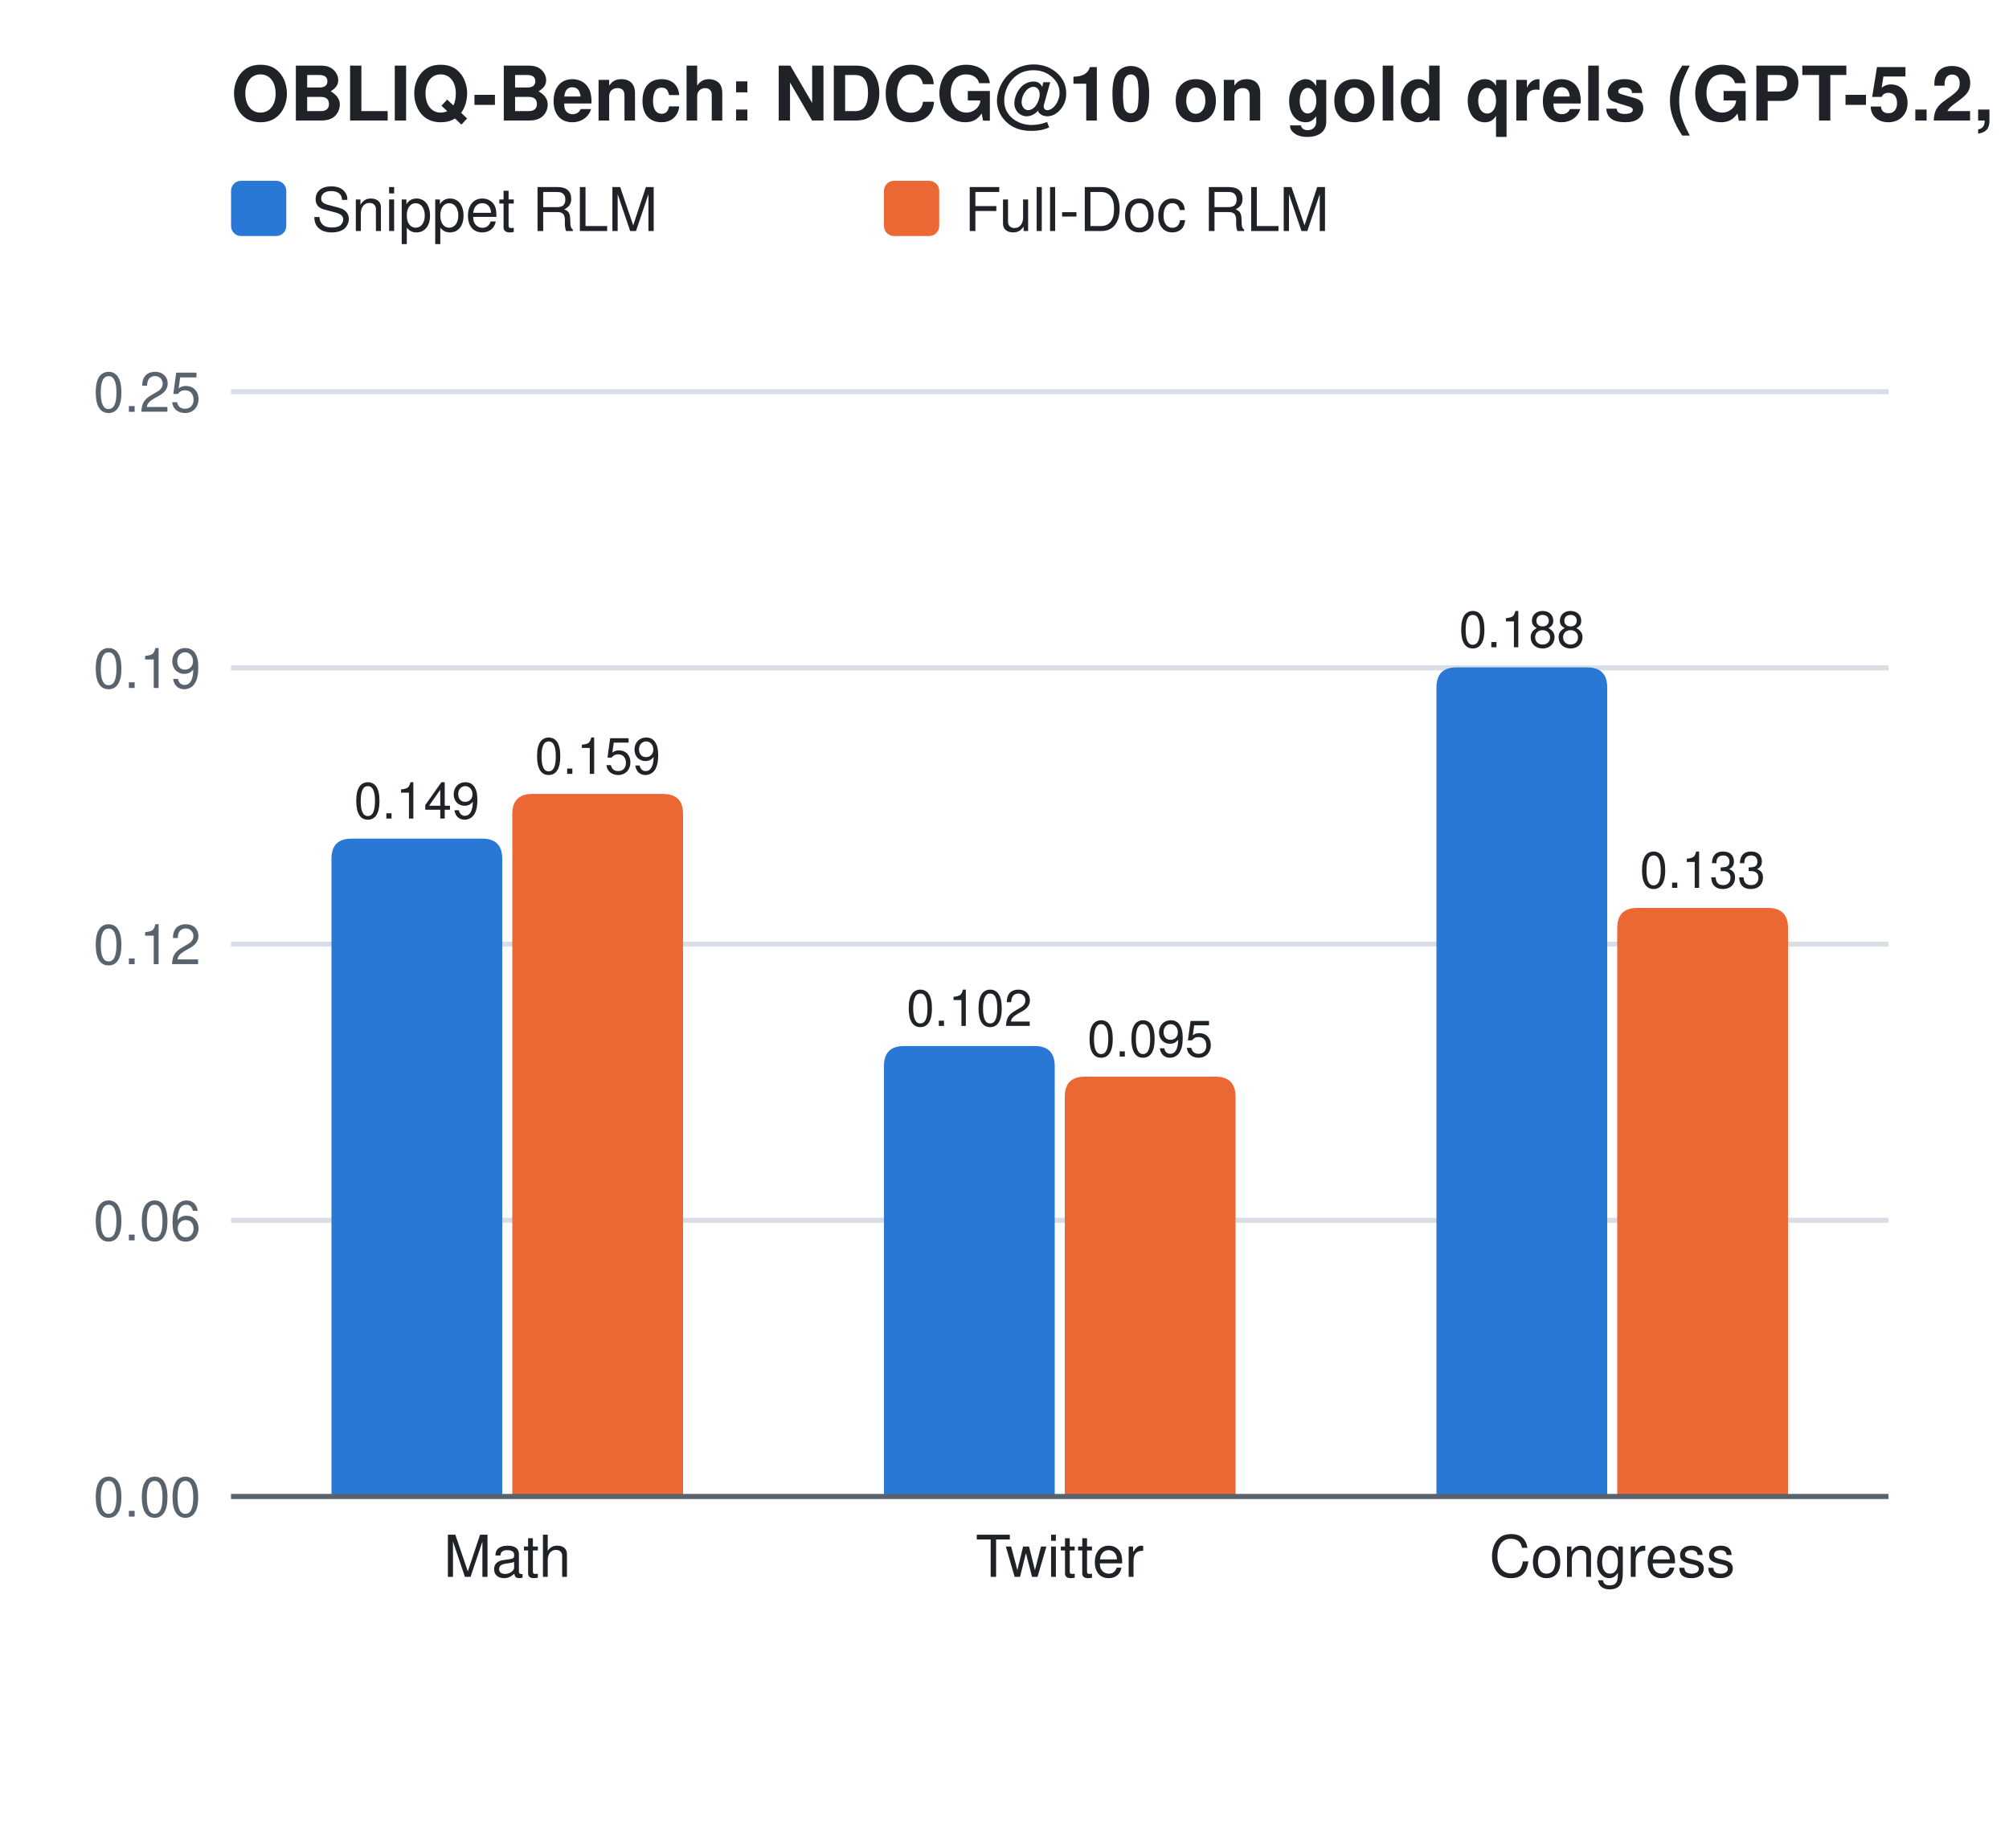
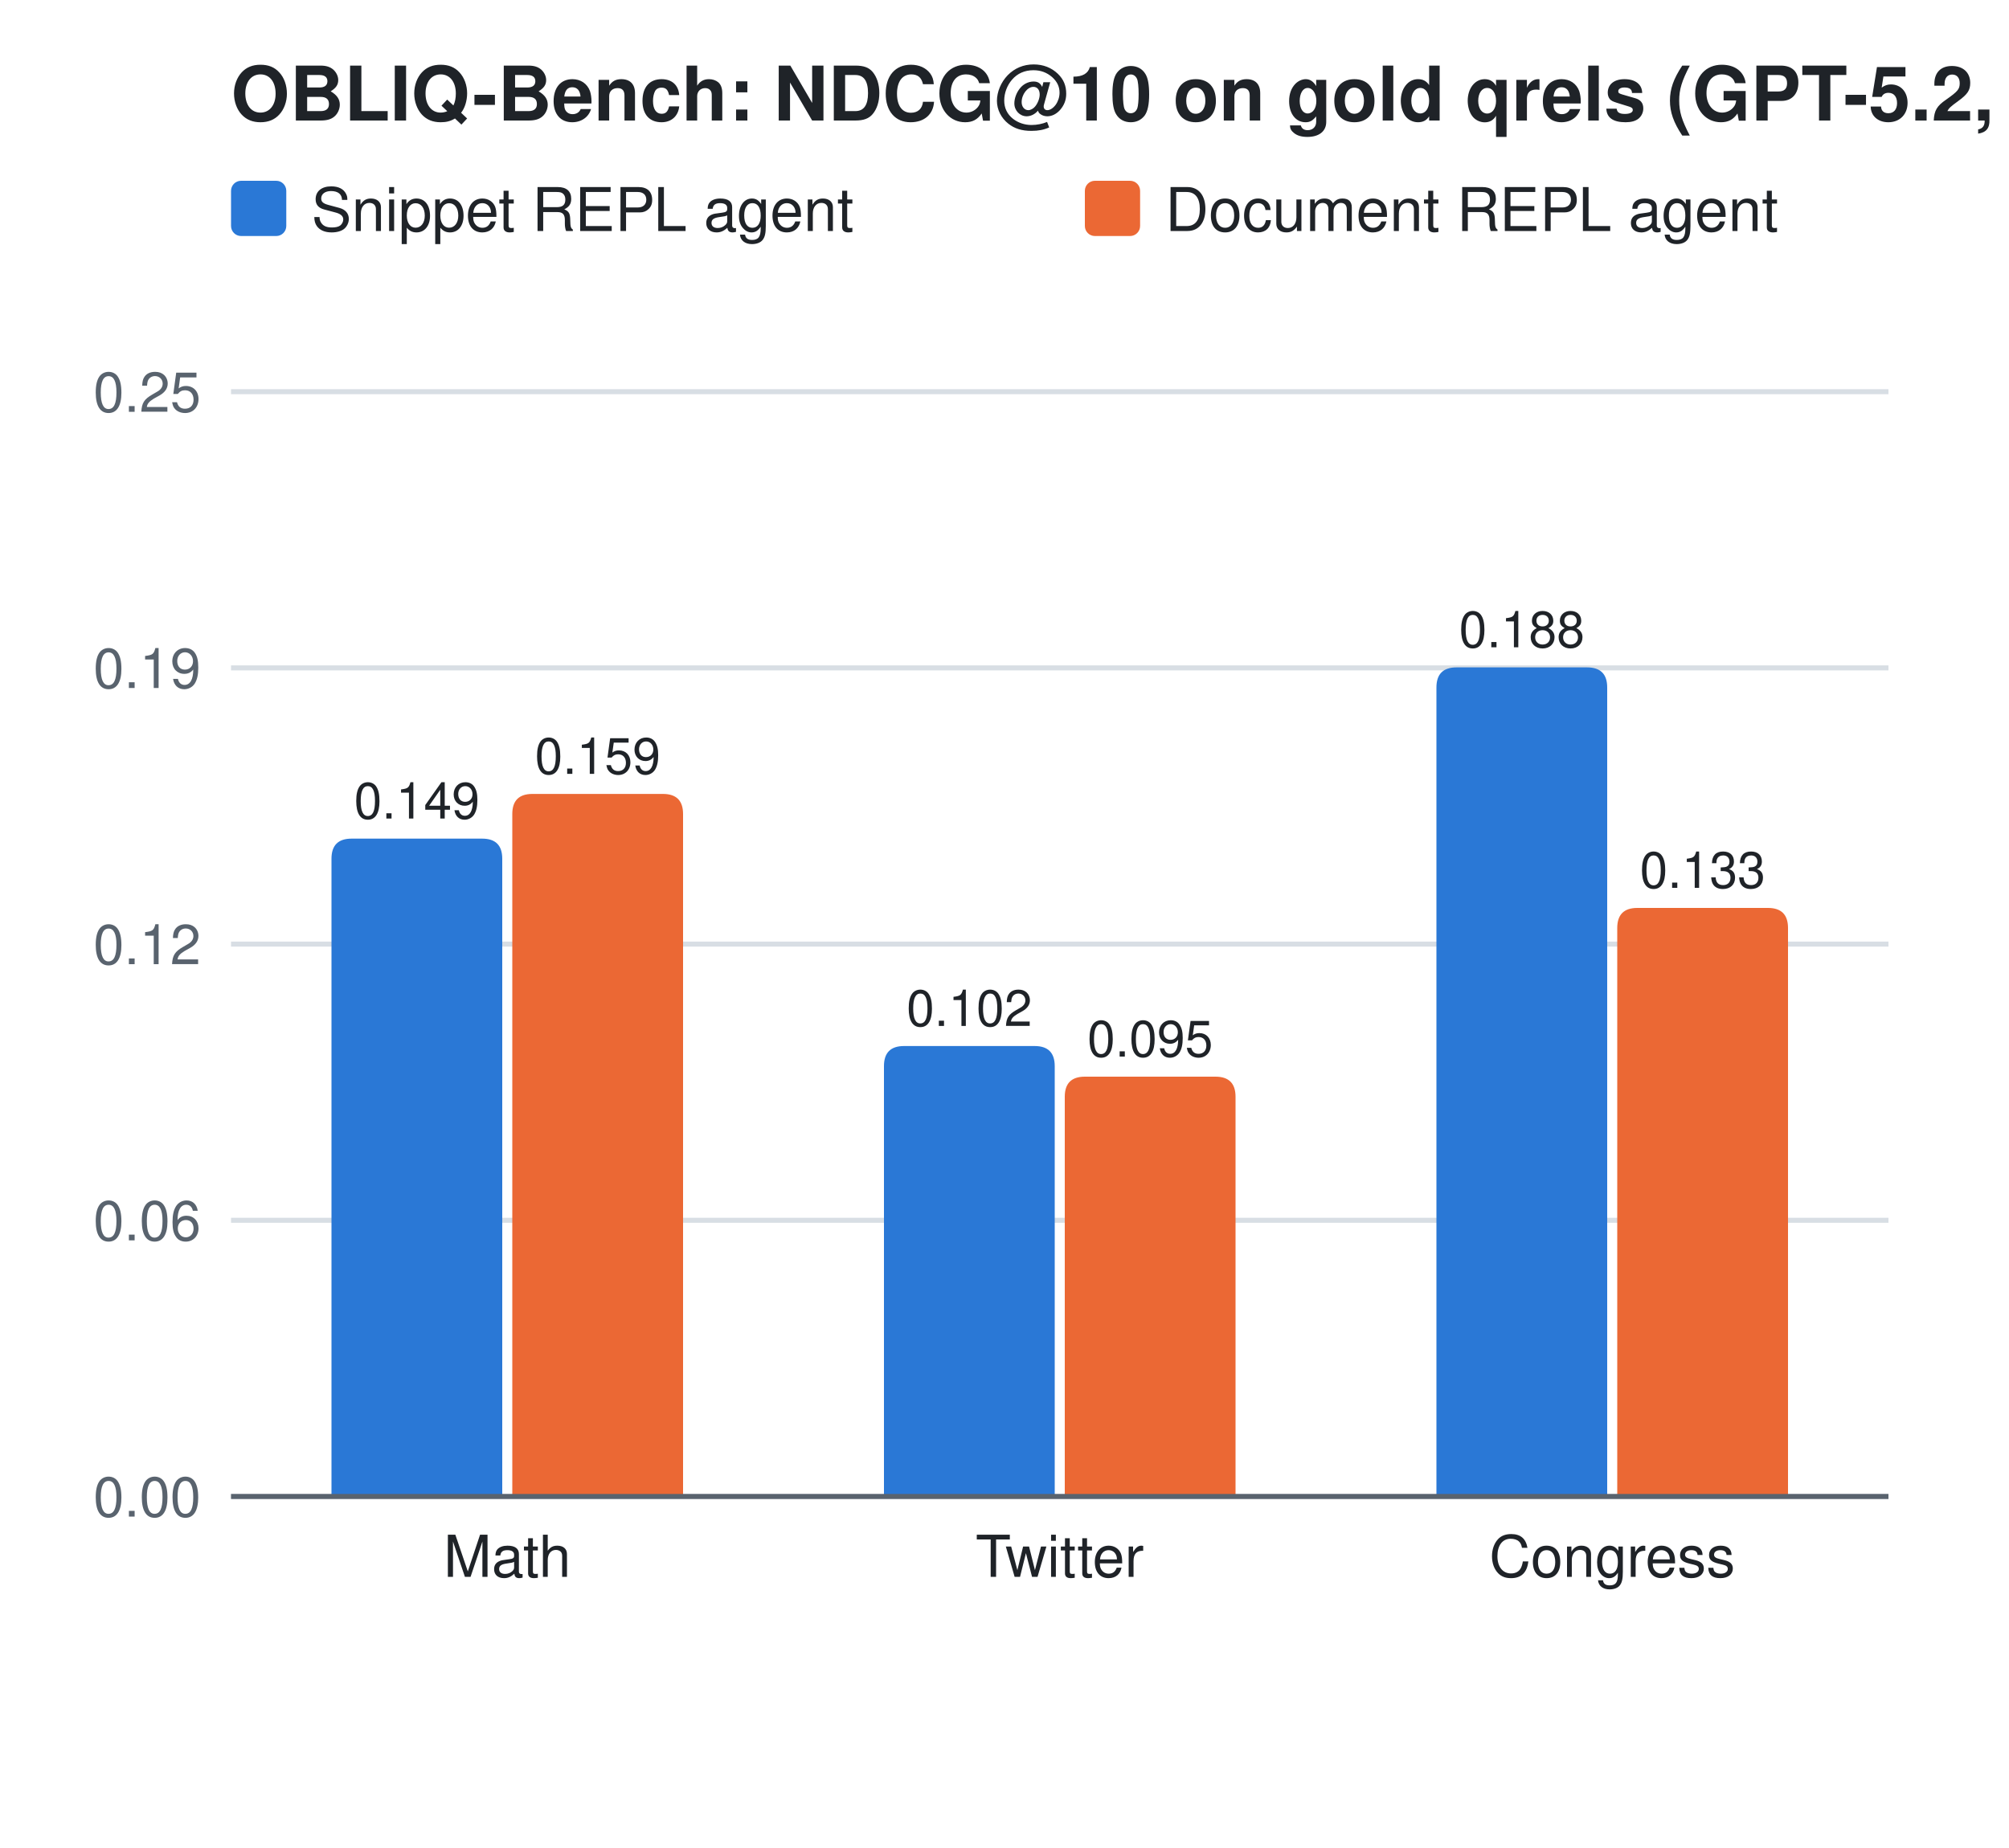
<svg xmlns="http://www.w3.org/2000/svg" viewBox="0 0 400 368" width="400" height="368" font-family="Helvetica, Arial, sans-serif">
  <rect width="400" height="368" fill="#ffffff" />
  <text x="46" y="24" font-size="15" font-weight="600" fill="#1f2328">OBLIQ-Bench: NDCG@10 on gold qrels (GPT-5.2, Gemini-Embedding-2)</text>
  <rect x="46" y="36" width="11" height="11" rx="2" fill="#2a78d6" />
-   <text x="62" y="46" font-size="12" fill="#1f2328">Snippet RLM</text>
-   <rect x="176" y="36" width="11" height="11" rx="2" fill="#eb6834" />
-   <text x="192" y="46" font-size="12" fill="#1f2328">Full-Doc RLM</text>
+   <text x="62" y="46" font-size="12" fill="#1f2328">Snippet REPL agent</text>
+   <rect x="216" y="36" width="11" height="11" rx="2" fill="#eb6834" />
+   <text x="232" y="46" font-size="12" fill="#1f2328">Document REPL agent</text>
  <text x="46" y="68" font-size="13" font-weight="600" fill="#1f2328" />
  <line x1="46" x2="376" y1="298.0" y2="298.0" stroke="#d8dee4" stroke-width="1" />
  <text x="40" y="302.0" font-size="11" fill="#59636e" text-anchor="end">0.00</text>
  <line x1="46" x2="376" y1="243.0" y2="243.0" stroke="#d8dee4" stroke-width="1" />
  <text x="40" y="247.0" font-size="11" fill="#59636e" text-anchor="end">0.06</text>
  <line x1="46" x2="376" y1="188.0" y2="188.0" stroke="#d8dee4" stroke-width="1" />
  <text x="40" y="192.0" font-size="11" fill="#59636e" text-anchor="end">0.12</text>
  <line x1="46" x2="376" y1="133.0" y2="133.0" stroke="#d8dee4" stroke-width="1" />
  <text x="40" y="137.0" font-size="11" fill="#59636e" text-anchor="end">0.19</text>
  <line x1="46" x2="376" y1="78.0" y2="78.0" stroke="#d8dee4" stroke-width="1" />
  <text x="40" y="82.0" font-size="11" fill="#59636e" text-anchor="end">0.25</text>
  <path d="M66.0,298.0 V171.0 Q66.0,167.0 70.0,167.0 H96.0 Q100.0,167.0 100.0,171.0 V298.0 Z" fill="#2a78d6" />
  <text x="83.0" y="163.0" font-size="10" fill="#1f2328" text-anchor="middle">0.149</text>
  <path d="M102.0,298.0 V162.1 Q102.0,158.1 106.0,158.1 H132.0 Q136.0,158.1 136.0,162.1 V298.0 Z" fill="#eb6834" />
  <text x="119.0" y="154.1" font-size="10" fill="#1f2328" text-anchor="middle">0.159</text>
  <text x="101.0" y="314.0" font-size="11.5" fill="#1f2328" text-anchor="middle">Math</text>
  <path d="M176.0,298.0 V212.3 Q176.0,208.3 180.0,208.3 H206.0 Q210.0,208.3 210.0,212.3 V298.0 Z" fill="#2a78d6" />
  <text x="193.0" y="204.3" font-size="10" fill="#1f2328" text-anchor="middle">0.102</text>
  <path d="M212.0,298.0 V218.4 Q212.0,214.4 216.0,214.4 H242.0 Q246.0,214.4 246.0,218.4 V298.0 Z" fill="#eb6834" />
  <text x="229.0" y="210.4" font-size="10" fill="#1f2328" text-anchor="middle">0.095</text>
  <text x="211.0" y="314.0" font-size="11.5" fill="#1f2328" text-anchor="middle">Twitter</text>
  <path d="M286.0,298.0 V136.9 Q286.0,132.9 290.0,132.9 H316.0 Q320.0,132.9 320.0,136.9 V298.0 Z" fill="#2a78d6" />
  <text x="303.0" y="128.9" font-size="10" fill="#1f2328" text-anchor="middle">0.188</text>
  <path d="M322.0,298.0 V184.8 Q322.0,180.8 326.0,180.8 H352.0 Q356.0,180.8 356.0,184.8 V298.0 Z" fill="#eb6834" />
  <text x="339.0" y="176.8" font-size="10" fill="#1f2328" text-anchor="middle">0.133</text>
  <text x="321.0" y="314.0" font-size="11.5" fill="#1f2328" text-anchor="middle">Congress</text>
  <line x1="46" x2="376" y1="298" y2="298" stroke="#59636e" stroke-width="1" />
</svg>
